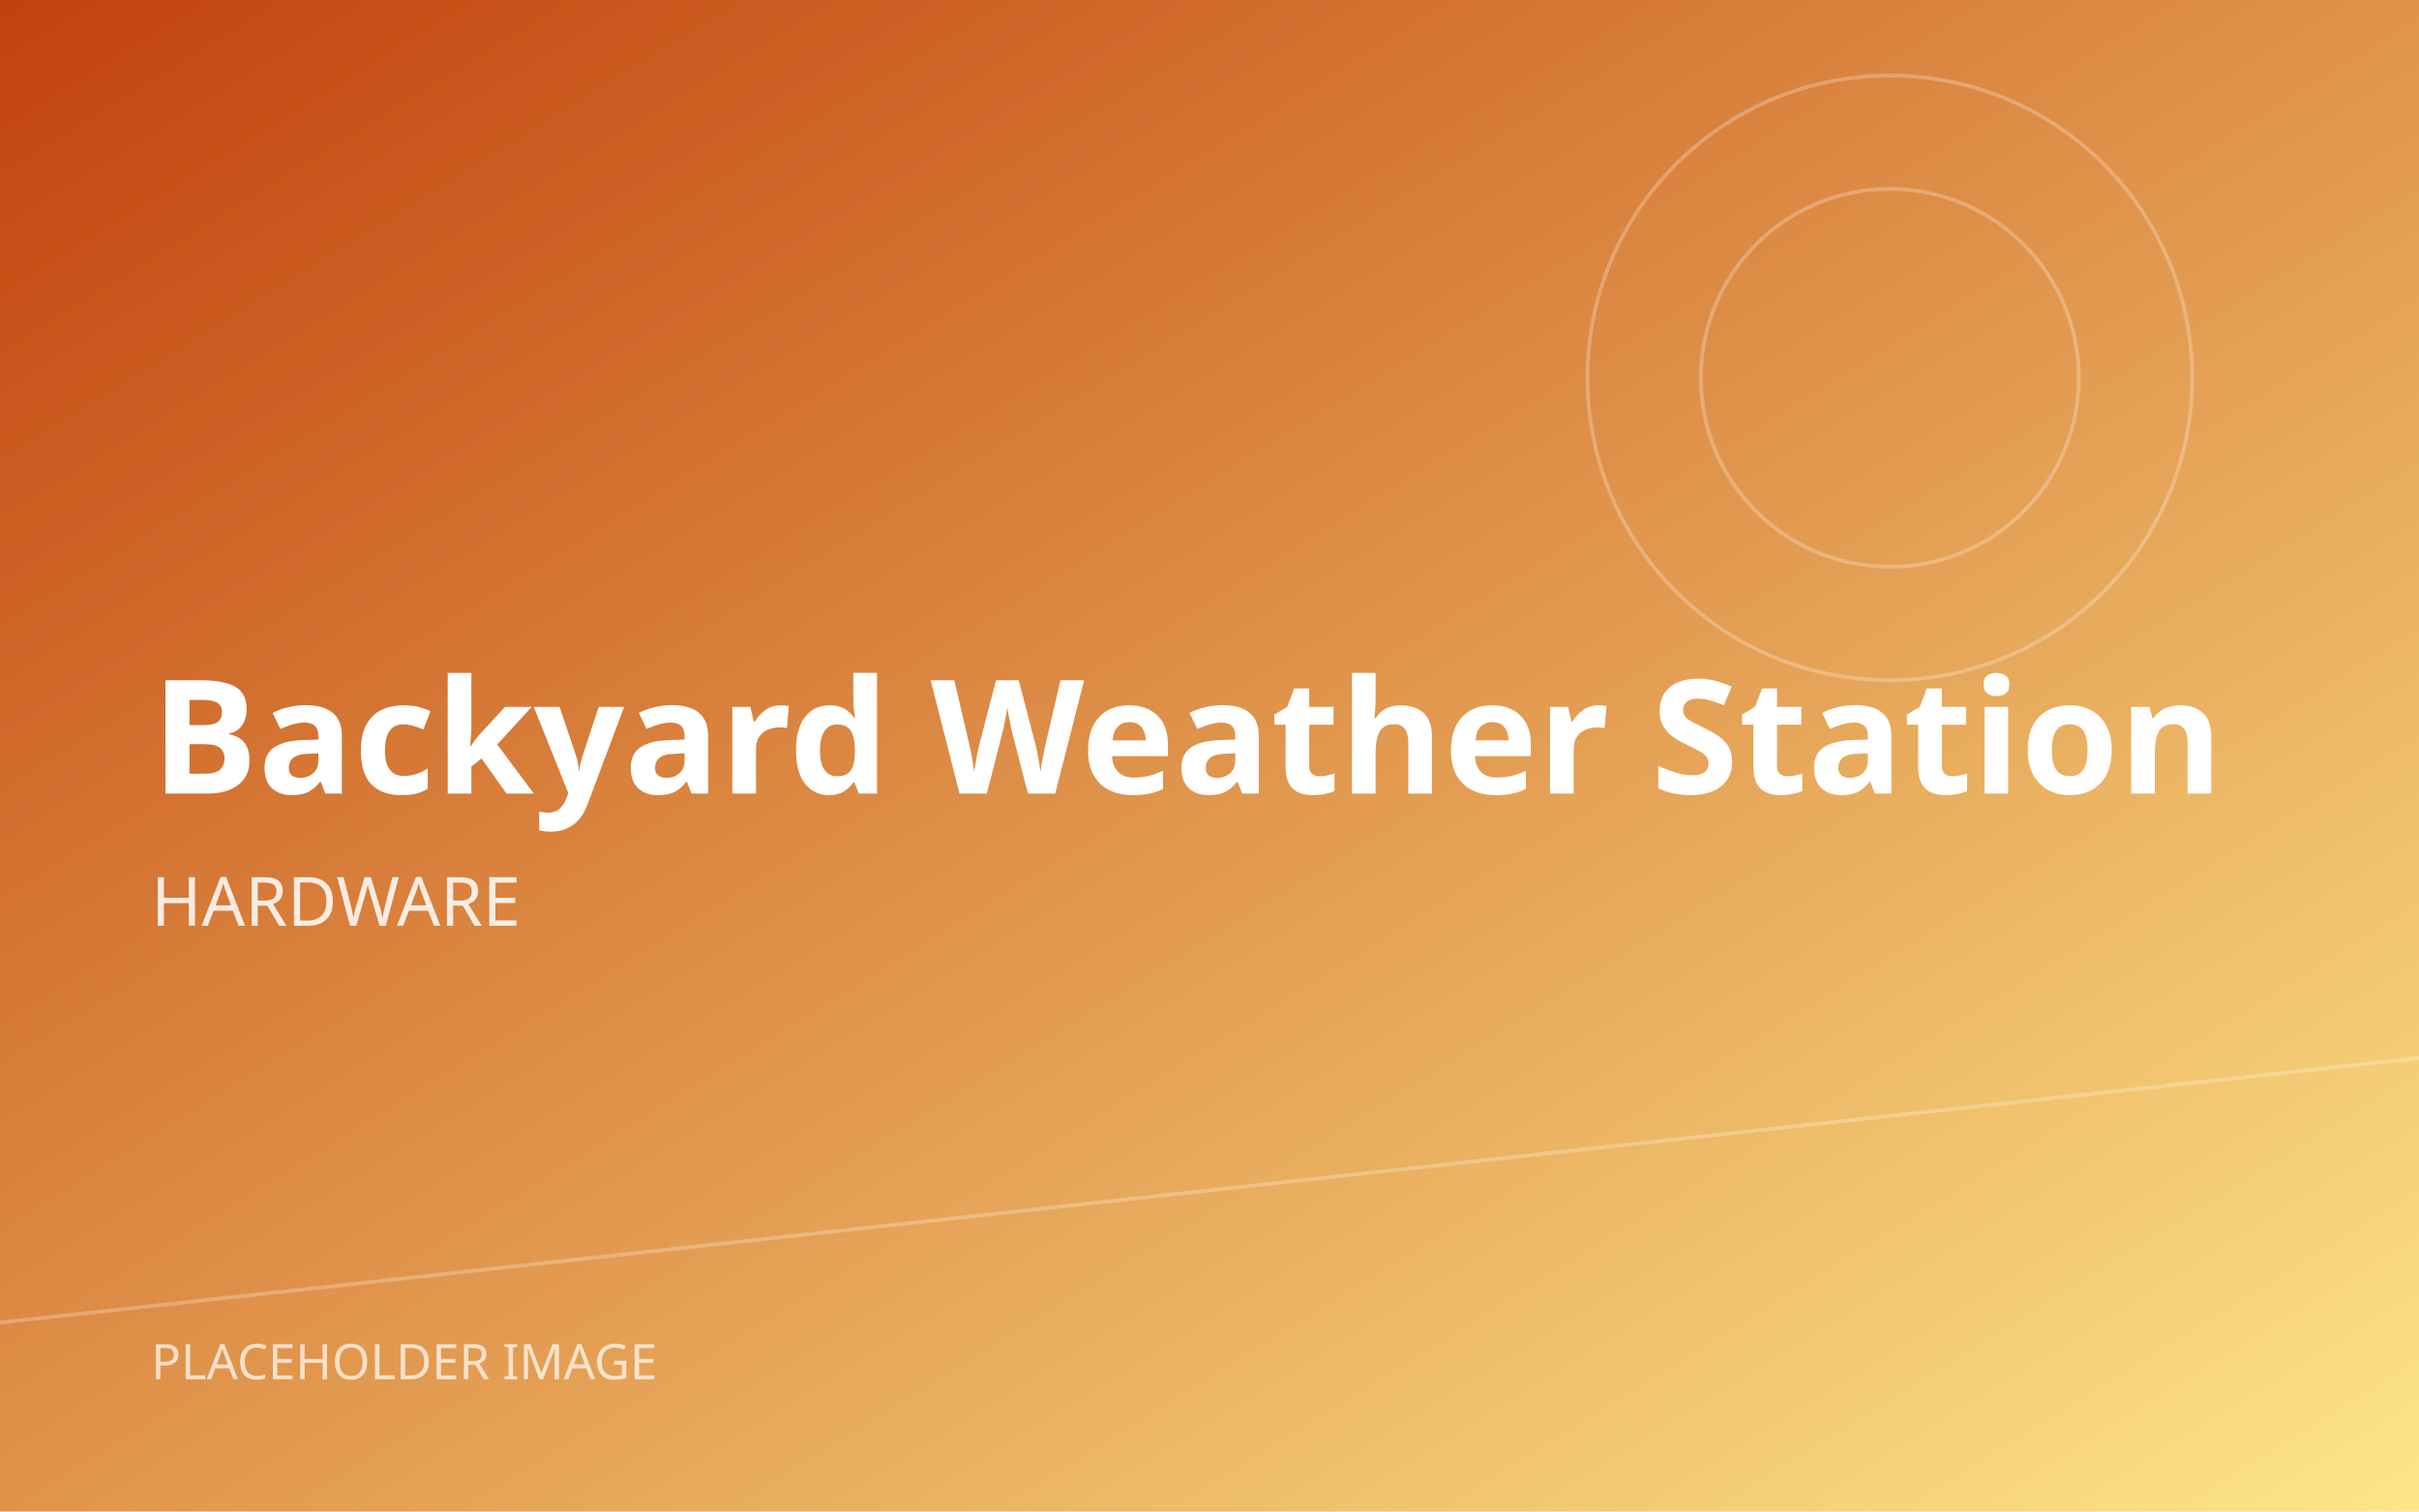
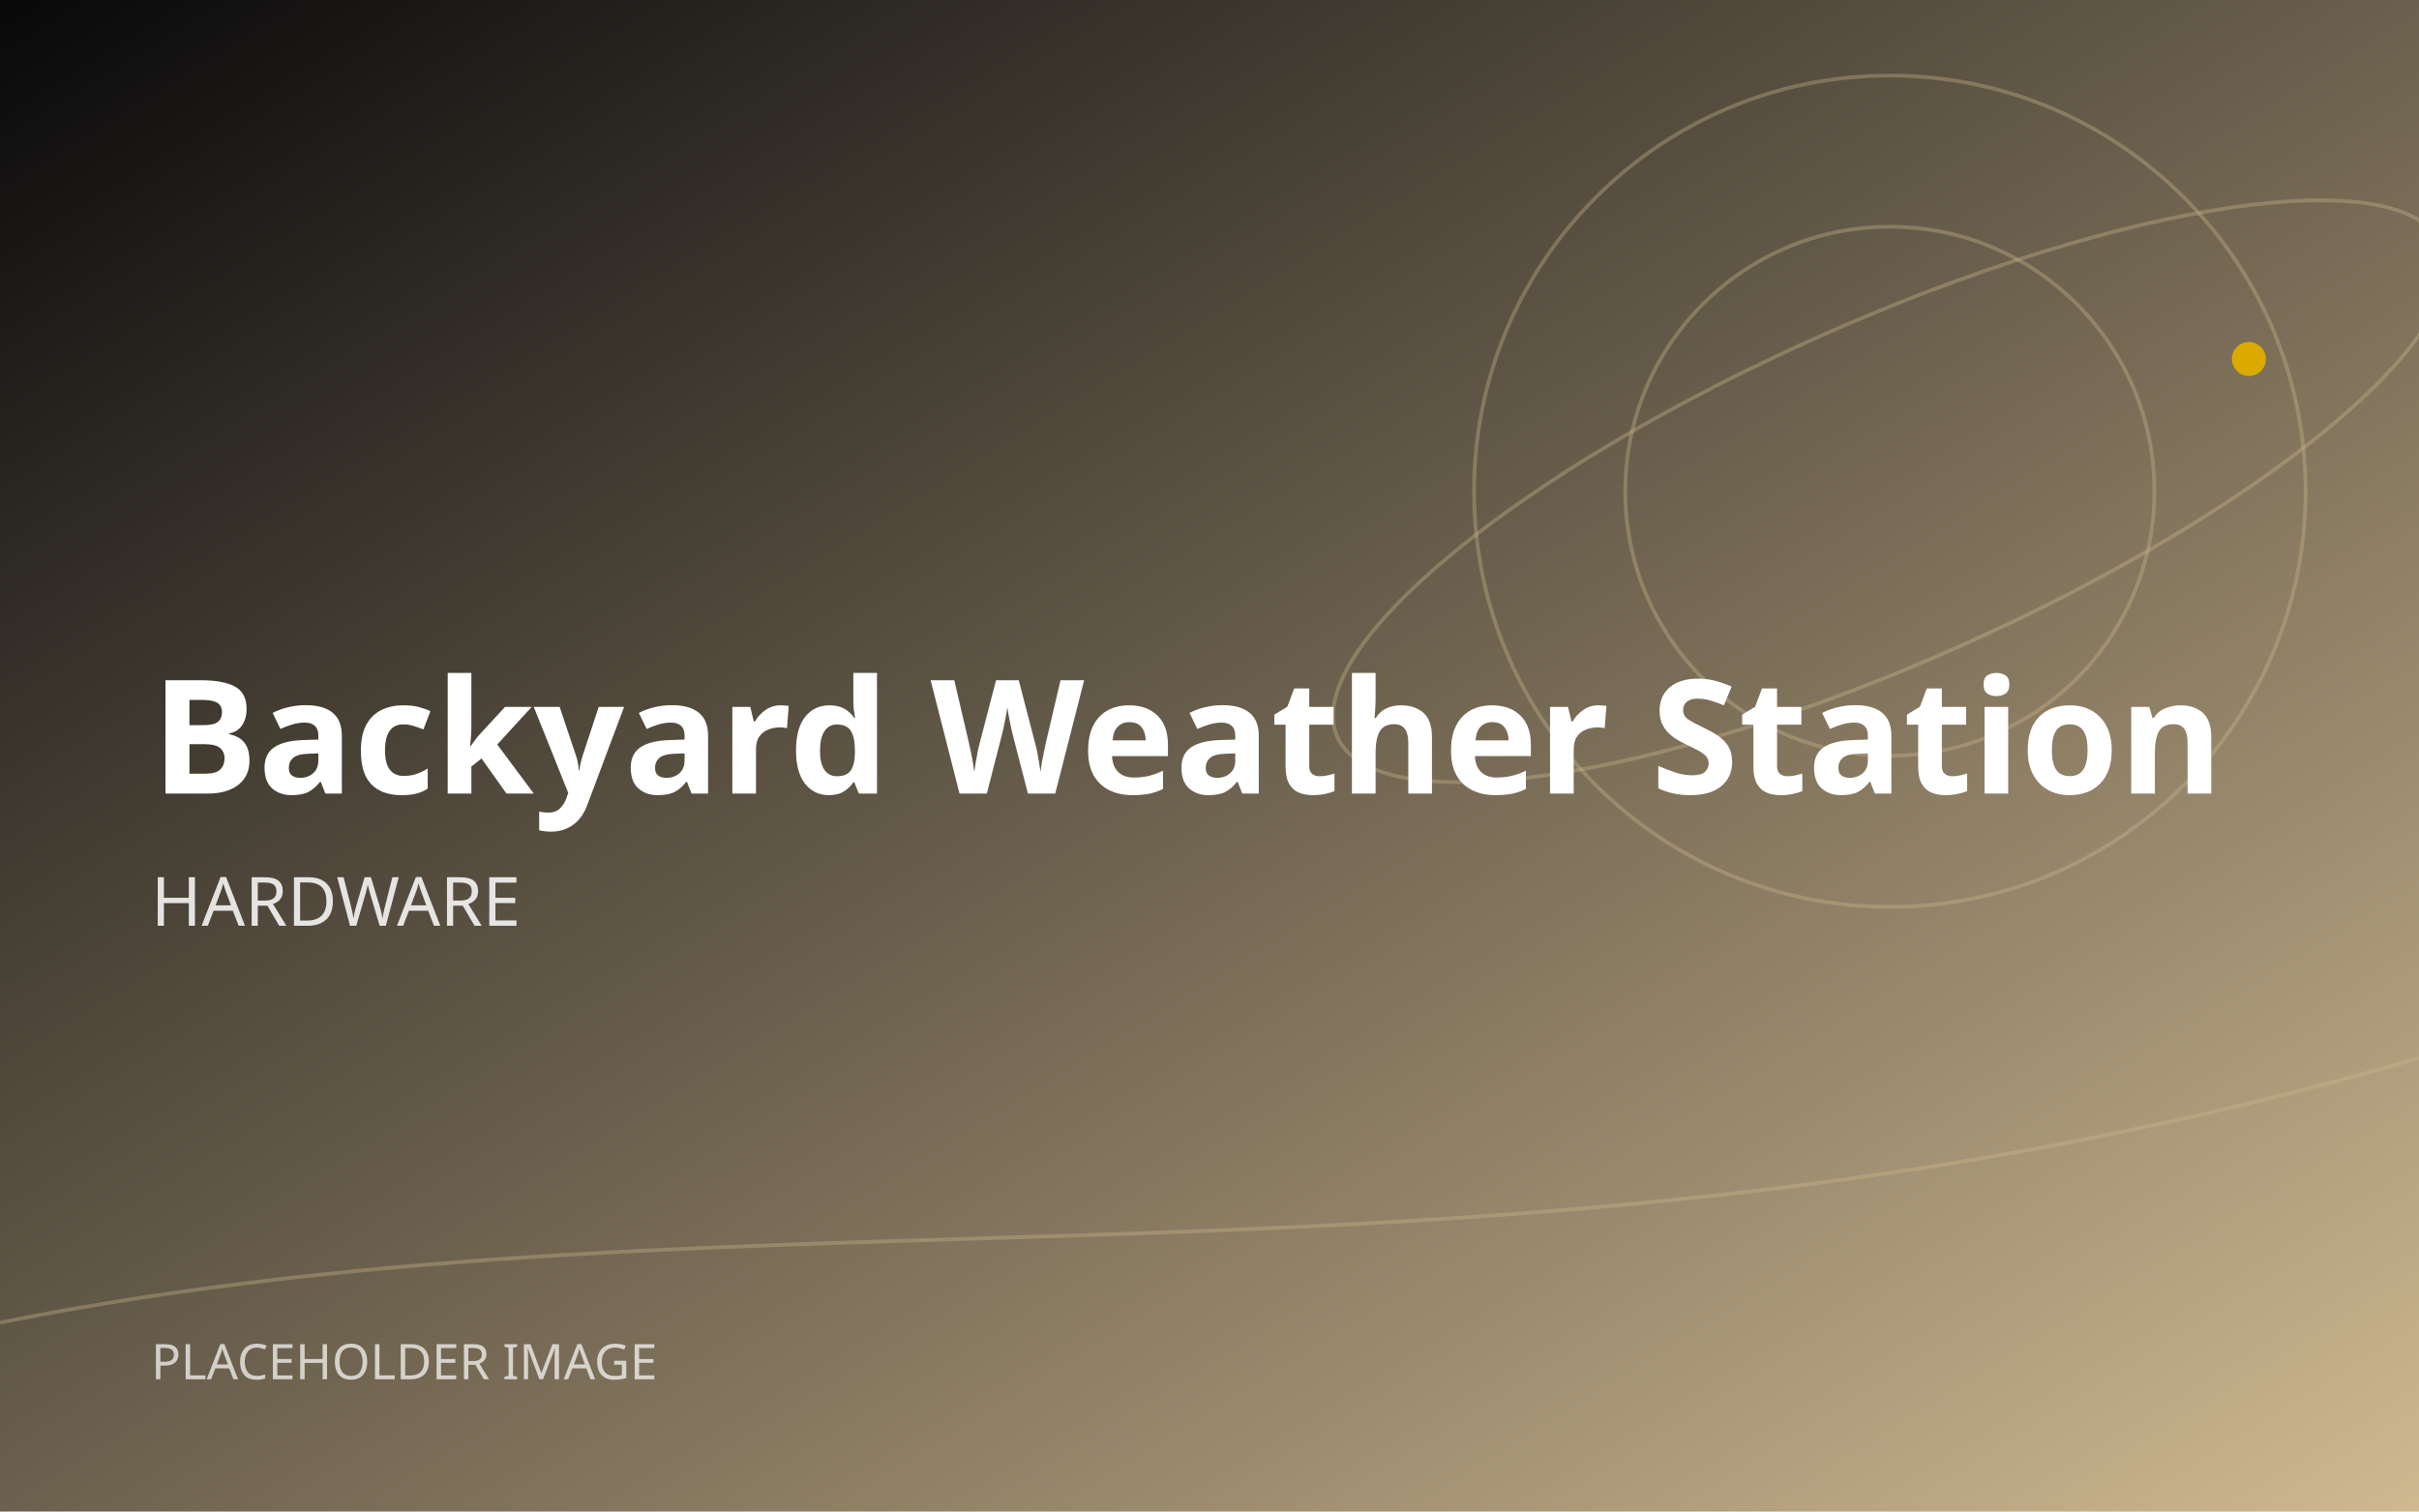
<svg xmlns="http://www.w3.org/2000/svg" viewBox="0 0 1280 800" width="1280" height="800">
  <defs>
    <linearGradient id="g" x1="0" y1="0" x2="1" y2="1">
-       <stop offset="0" stop-color="#c2410c" />
-       <stop offset="1" stop-color="#fde68a" />
+       <stop offset="0" stop-color="#08080a" />
+       <stop offset="1" stop-color="#cfb991" />
    </linearGradient>
  </defs>
  <rect width="1280" height="800" fill="url(#g)" />
-   <g fill="none" stroke="#fff" stroke-opacity=".25" stroke-width="2">
-     <circle cx="1000" cy="200" r="160" />
-     <circle cx="1000" cy="200" r="100" />
-     <path d="M0 700 L1280 560" />
+   <g fill="none" stroke="#cfb991" stroke-opacity=".35" stroke-width="2">
+     <circle cx="1000" cy="260" r="220" />
+     <circle cx="1000" cy="260" r="140" />
+     <ellipse cx="1000" cy="260" rx="320" ry="90" transform="rotate(-24 1000 260)" />
+     <path d="M0 700 C 400 620 800 700 1280 560" />
  </g>
+   <circle cx="1190" cy="190" r="9" fill="#daaa00" />
  <text x="80" y="420" font-family="system-ui,sans-serif" font-size="84" font-weight="800" fill="#fff">Backyard Weather Station</text>
  <text x="80" y="490" font-family="system-ui,sans-serif" font-size="36" fill="#fff" fill-opacity=".85">HARDWARE</text>
  <text x="80" y="730" font-family="system-ui,sans-serif" font-size="26" fill="#fff" fill-opacity=".7">PLACEHOLDER IMAGE</text>
</svg>
